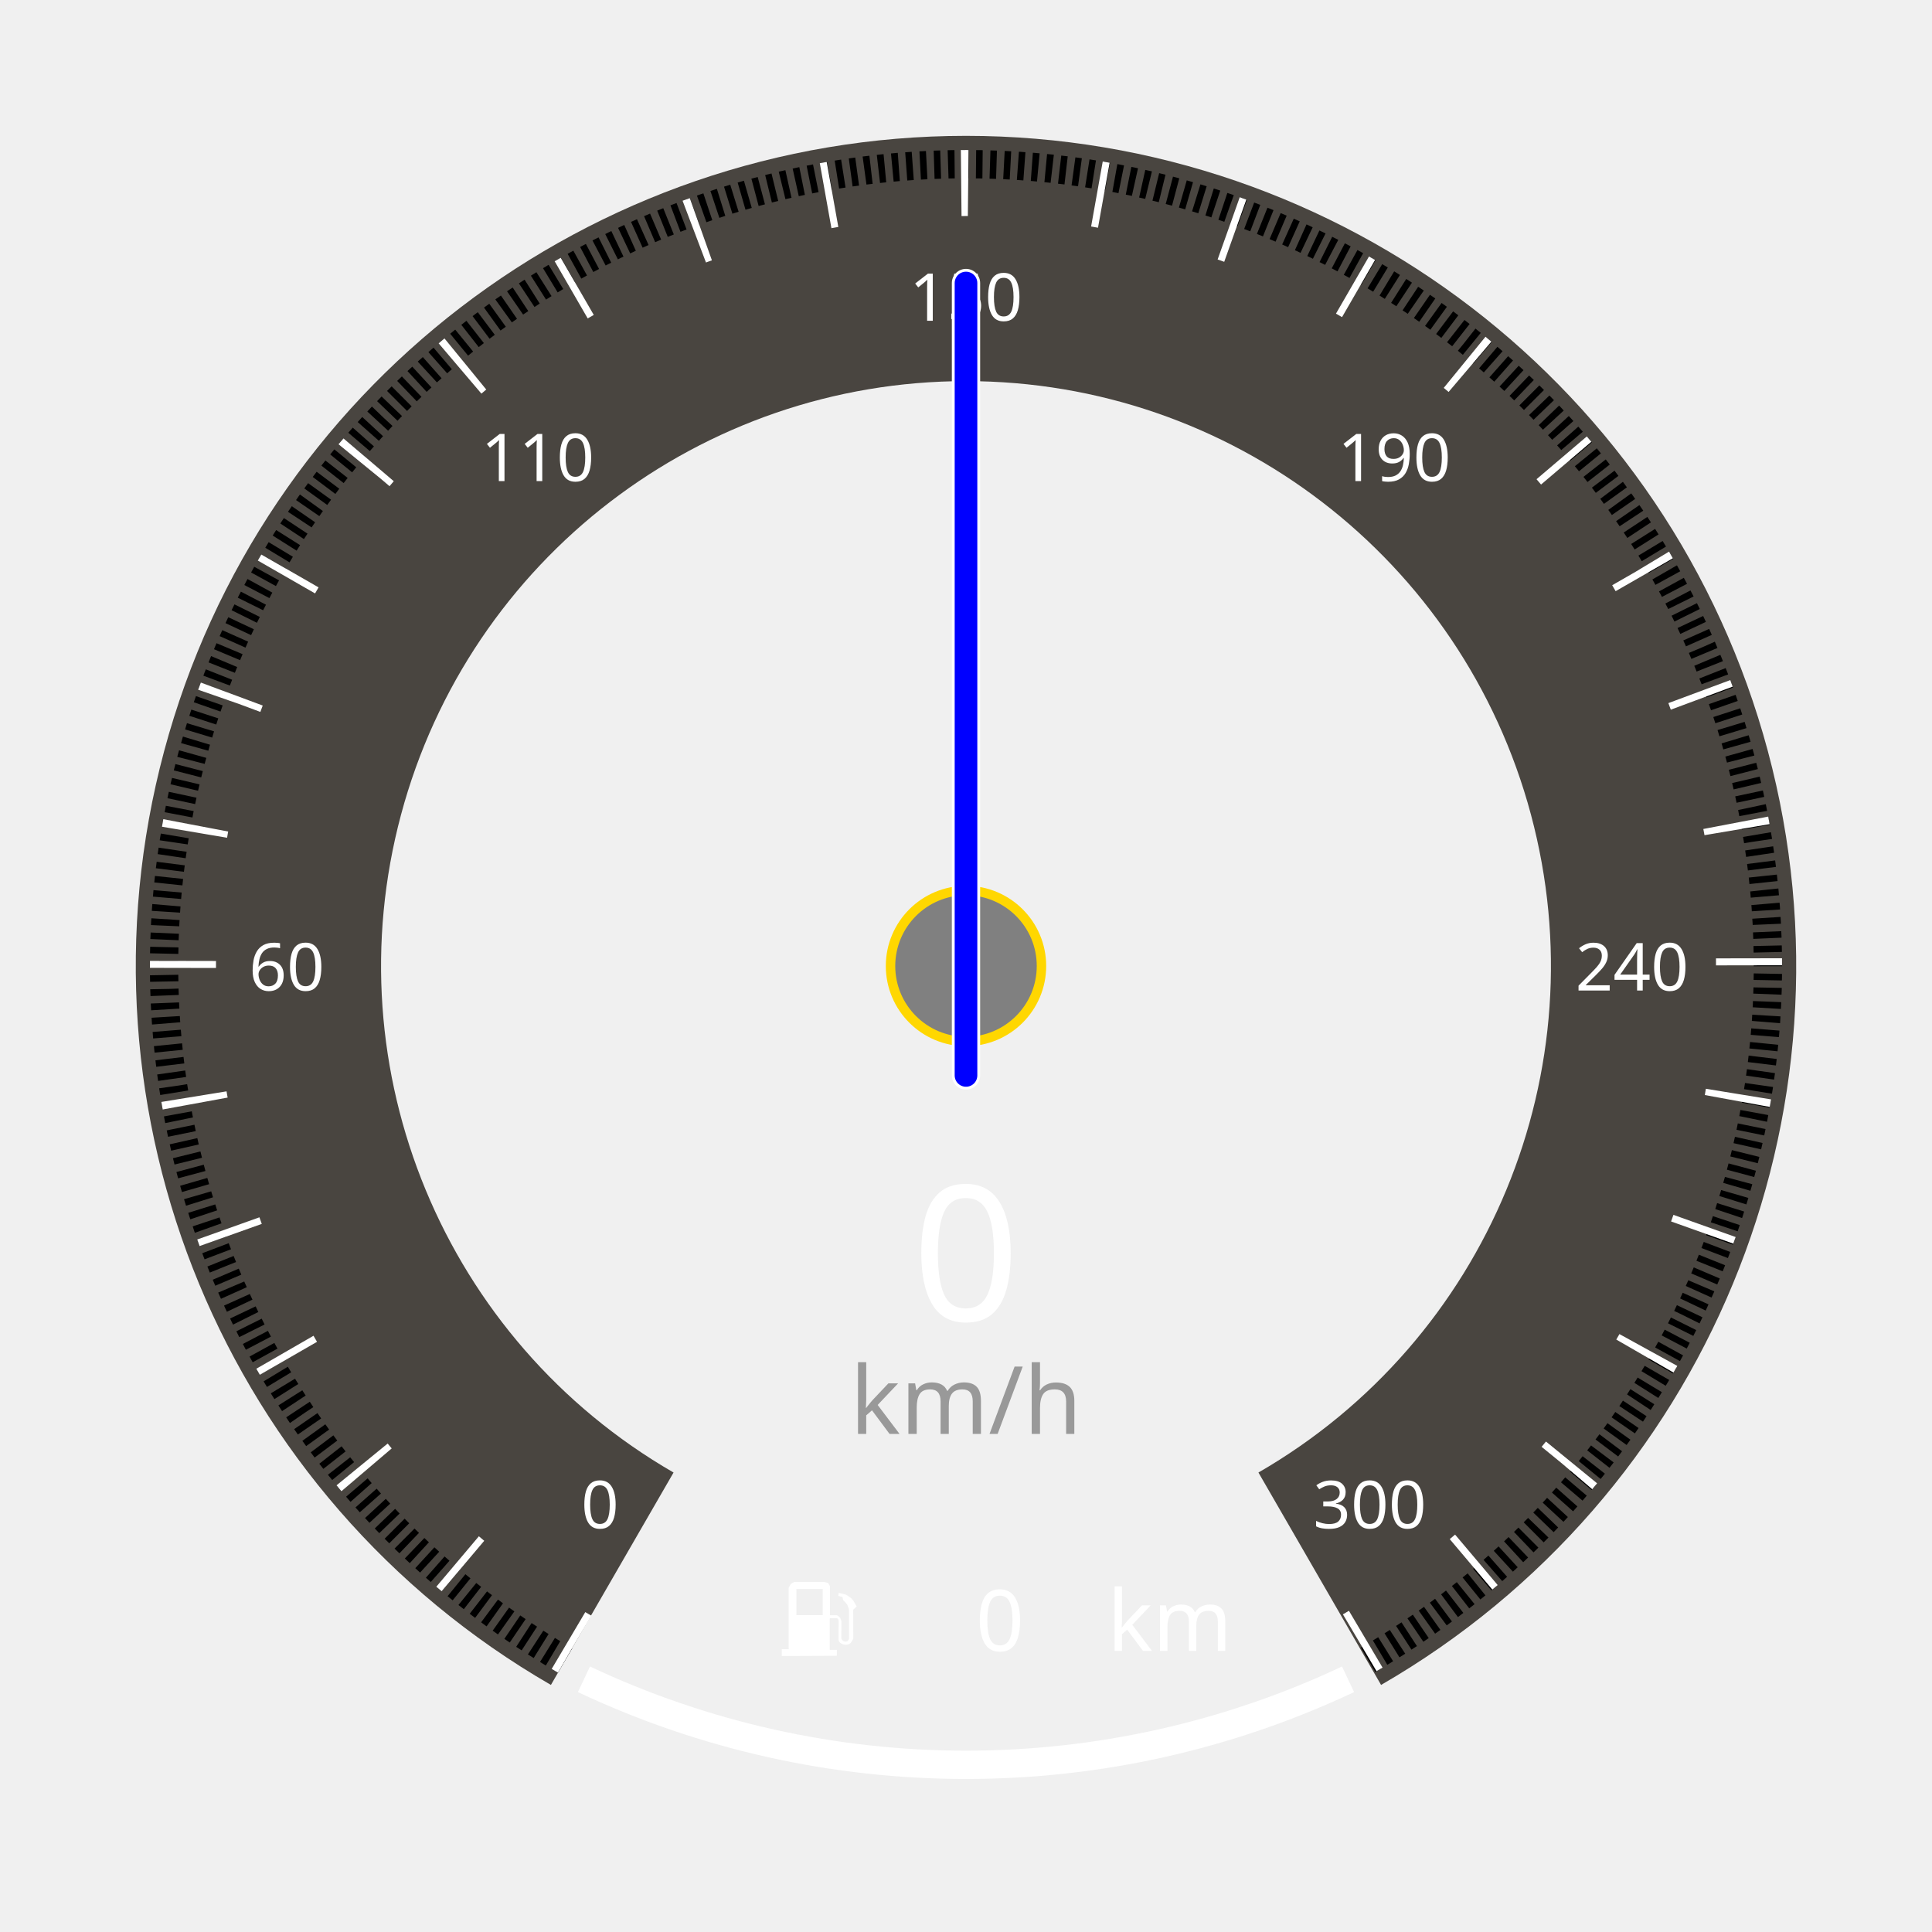
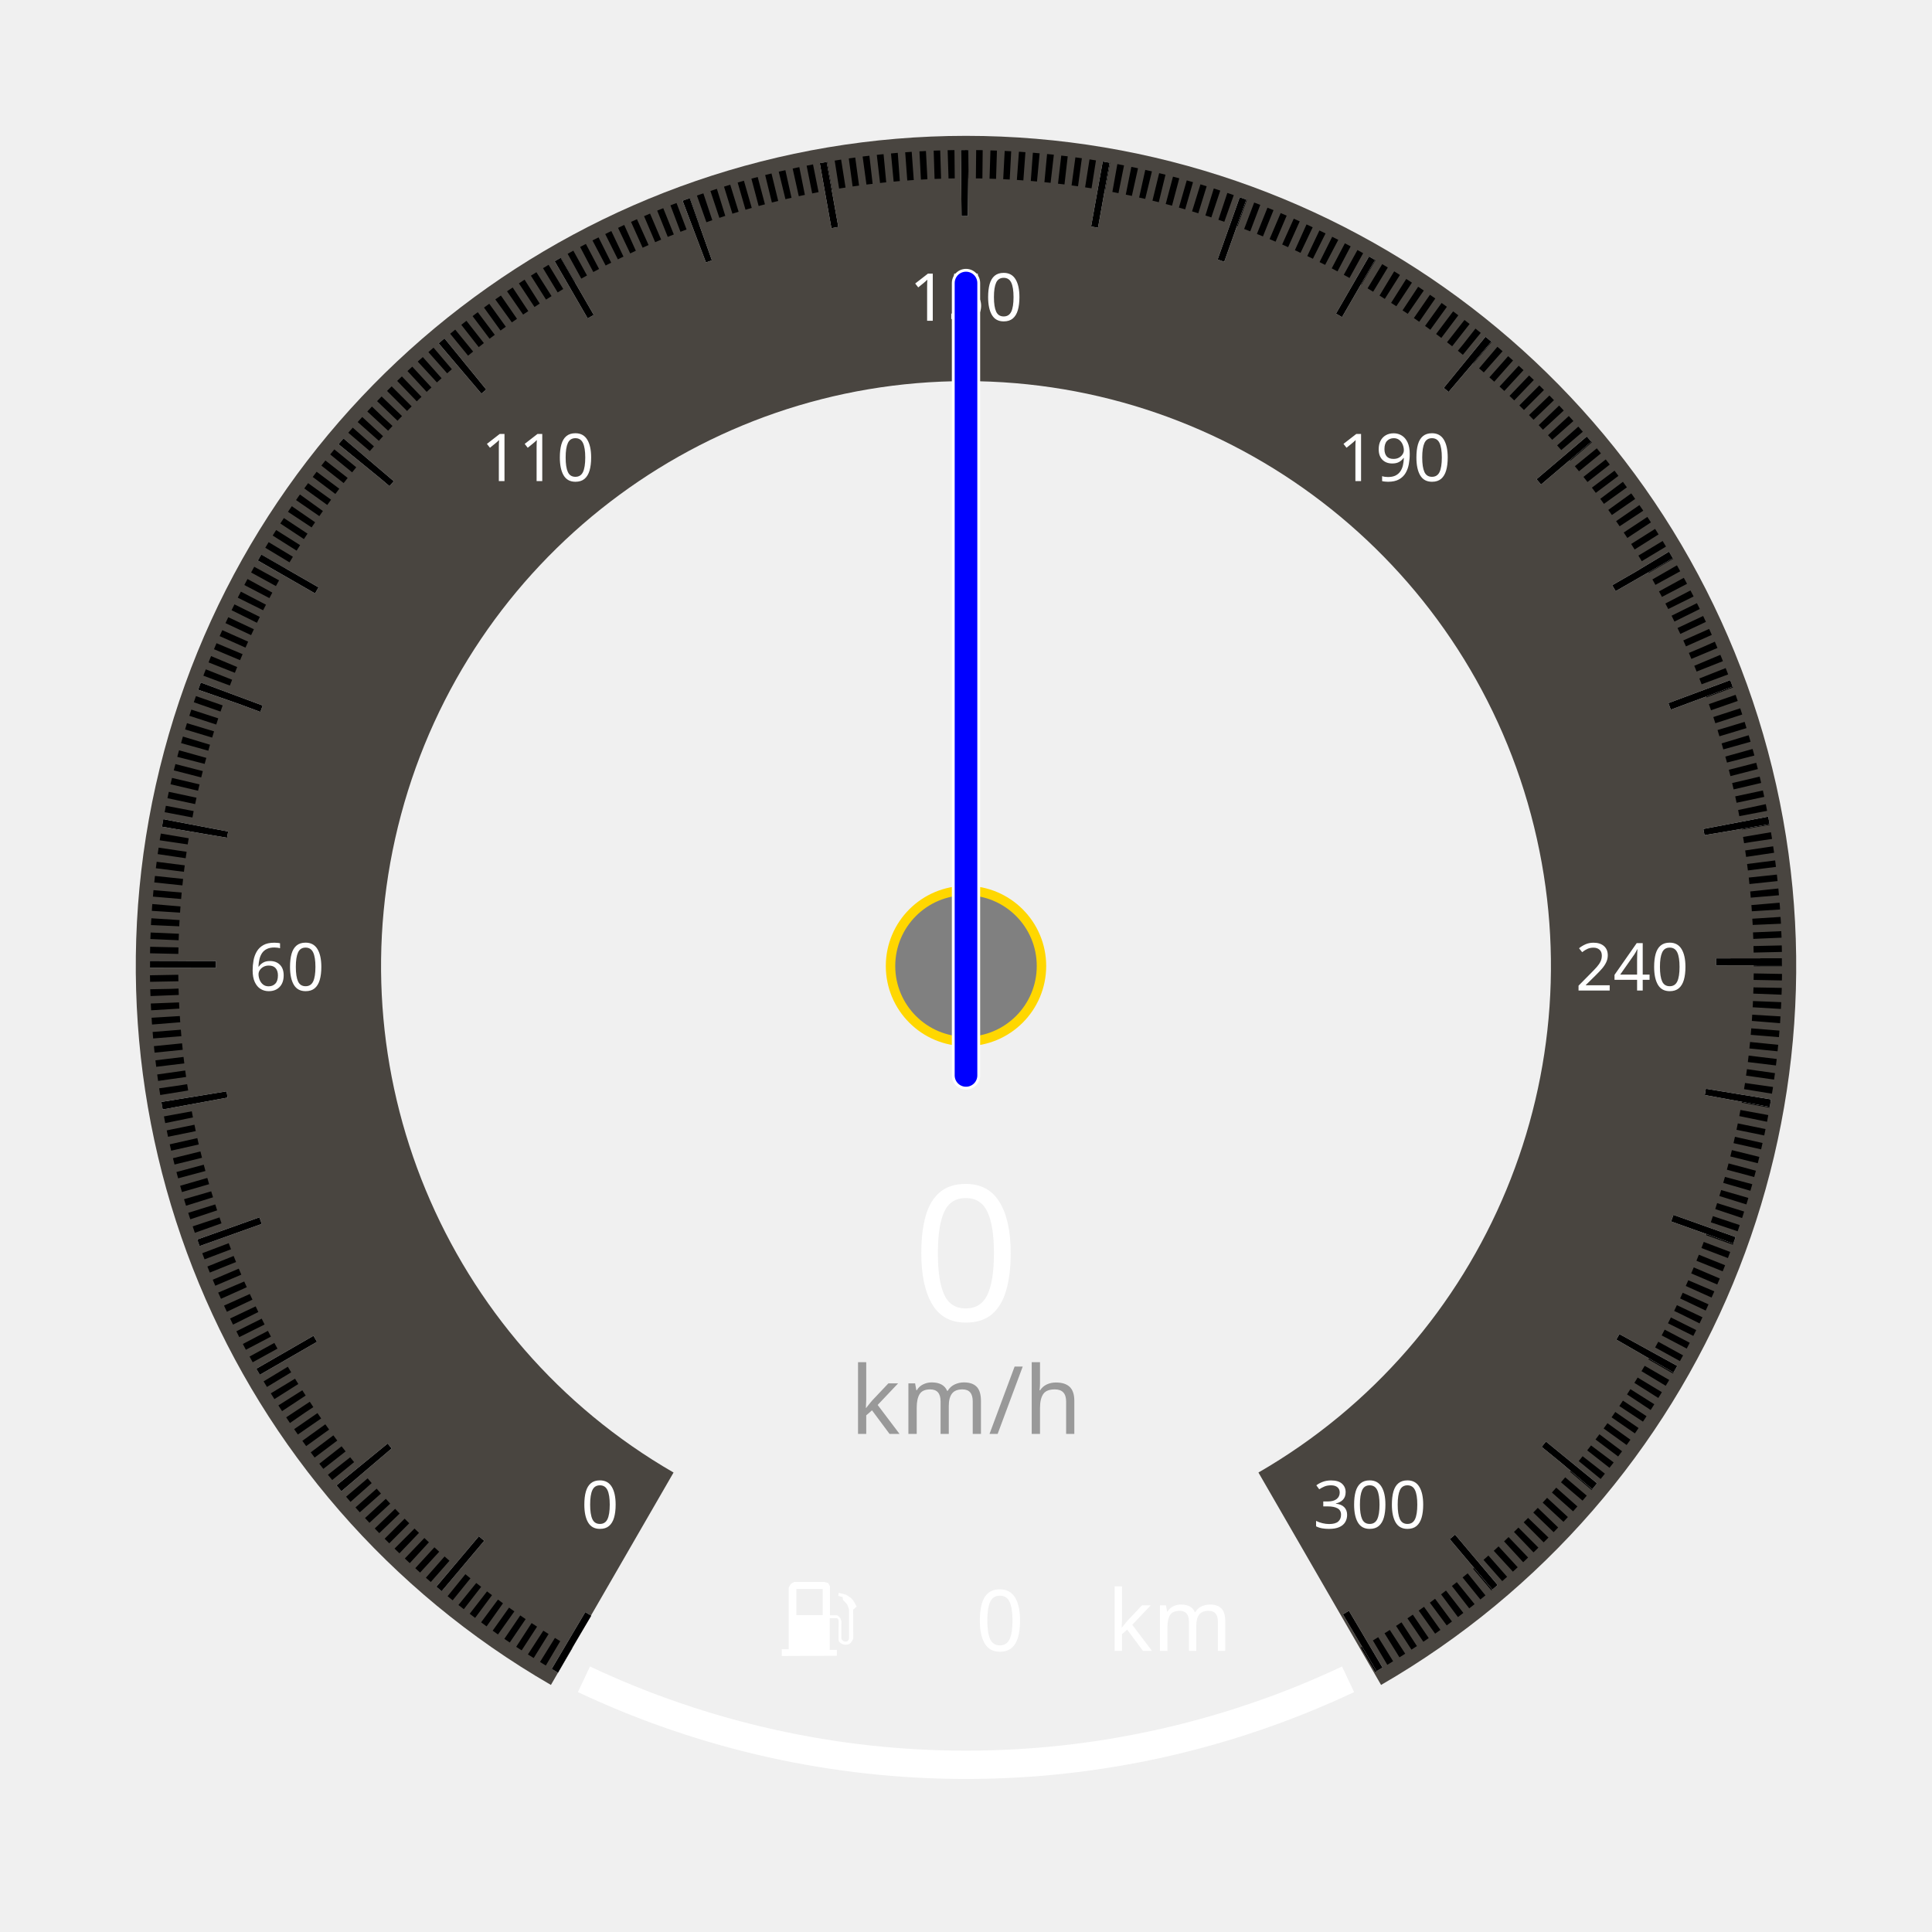
<svg xmlns="http://www.w3.org/2000/svg" viewBox="0 0 1024 1024" width="1024" height="1024" version="1.1" id="svg356">
  <defs id="defs4">
    <filter id="filterGrey" style="color-interpolation-filters:sRGB" x="-20" y="-20" height="40" width="40">
      <feColorMatrix result="result1" values="0.111 0.111 0.111 0 0.111 0.111 0.111 0 0.111 0.111 0.111 0 0 0 0 0 0 0 1 0" />
    </filter>
    <style id="style2">
       .cls-2{font-size:700px;font-family:Kanit-Bold, Kanit;fill:#ceff00;}
       .cls-10,.cls-12,.cls-13,.cls-14,.cls-16,.cls-17,.cls-2,.cls-3,.cls-4,.cls-5,.cls-7,.cls-8{font-weight:700;}
       .cls-3{font-size:142px;letter-spacing:0.1em;}
       .cls-12,.cls-17,.cls-3,.cls-4{fill:#fff;}
       .cls-10,.cls-12,.cls-13,.cls-14,.cls-16,.cls-17,.cls-3,.cls-4,.cls-5,.cls-7,.cls-8{font-family:Kanit-SemiBold, Kanit;}
       .cls-4{font-size:459.74px;letter-spacing:0.1em;}
       .cls-5,.cls-7{font-size:100px;fill:#4d4d4d;}
       .cls-5{letter-spacing:0.09em;}
       .cls-6,.cls-7{letter-spacing:0.1em;}
       .cls-10,.cls-13,.cls-14,.cls-16,.cls-8{font-size:120px;}
       .cls-10,.cls-8{fill:#bdccd4;}
       .cls-9{letter-spacing:-0.02em;}
       .cls-11{letter-spacing:0em;}
       .cls-12{font-size:145px;text-align: end;text-anchor: end;}
       .cls-13{fill:#3fa9f5;}.cls-14{fill:#7ac943;}.cls-15{letter-spacing:-0.045em;}
       .cls-16{fill:#ff1d25;}.cls-17{font-size:200px;}
       .cls-18{fill:none;stroke:#ffffff;stroke-miterlimit:10;stroke-width:20px;}
       @keyframes blinkStopCol{
         0%{stop-color:#f00; stop-opacity:1;}
         100%{stop-color:#fff;stop-opacity:1;}
      }
      .blinkRpmBar{
         animation: 0.4s infinite blinkStopCol steps(2);
      }
      @keyframes blink{
         0%{fill:#f11}
         100%{}
      }
      .blink{
         animation: 0.25s infinite blink steps(2);
      }
      </style>
    <linearGradient class="blinkVelocityBar" id="linearGradientVelo">
      <stop style="stop-color:#00ffff;stop-opacity:1;" offset="0.00" id="velocity_stop_0" />
      <stop style="stop-color:#3c3c3c;stop-opacity:1" offset="1.00" id="velocity_stop_1" />
      <stop style="stop-color:#3c3c3c;stop-opacity:1;" offset="1.00" id="velocity_stop_2" />
    </linearGradient>
    <linearGradient class="blinkFuelBar" id="linearGradientFuel">
      <stop style="stop-color:#0000ff;stop-opacity:1;" offset="0.00" id="fuel_stop_0" />
      <stop style="stop-color:#3c3c3c;stop-opacity:1" offset="1.00" id="fuel_stop_1" />
      <stop style="stop-color:#3c3c3c;stop-opacity:1;" offset="1.00" id="fuel_stop_2" />
    </linearGradient>
    <linearGradient class="blinkBatteryBar" id="linearGradientBatt">
      <stop style="stop-color:#00ff00;stop-opacity:1;" offset="0.00" id="battery_stop_0" />
      <stop style="stop-color:#3c3c3c;stop-opacity:1" offset="1.00" id="battery_stop_1" />
      <stop style="stop-color:#3c3c3c;stop-opacity:1;" offset="1.00" id="battery_stop_2" />
    </linearGradient>
    <linearGradient class="blinkRPMBar" id="linearGradientRPM">
      <stop style="stop-color:#0000ff;stop-opacity:1;" offset="0" id="rpm_stop_0" />
      <stop style="stop-color:#3c3c3c;stop-opacity:1" offset="1.00" id="rpm_stop_1" />
      <stop style="stop-color:#3c3c3c;stop-opacity:1;" offset="1.00" id="rpm_stop_2" />
    </linearGradient>
    <linearGradient class="blinkWaterTemp" id="linearGradientWaterTemp" x1="0" x2="0" y1="1" y2="0">
      <stop style="stop-color:#0000ff;stop-opacity:1;" offset="0.00" id="wt_stop_0" />
      <stop style="stop-color:#3c3c3c;stop-opacity:1" offset="1.00" id="wt_stop_1" />
      <stop style="stop-color:#3c3c3c;stop-opacity:1;" offset="1.00" id="wt_stop_2" />
    </linearGradient>
    <linearGradient class="blinkOilTemp" id="linearGradientOilTemp" x1="0" x2="0" y1="1" y2="0">
      <stop style="stop-color:#ffff00;stop-opacity:1;" offset="0.00" id="ot_stop_0" />
      <stop style="stop-color:#3c3c3c;stop-opacity:1" offset="1.00" id="ot_stop_1" />
      <stop style="stop-color:#3c3c3c;stop-opacity:1;" offset="1.00" id="ot_stop_2" />
    </linearGradient>
    <linearGradient class="blinkAWDFL" id="linearGradientAWDFL" x1="0" x2="0" y1="1" y2="0">
      <stop style="stop-color:#ff0000;stop-opacity:1;" offset="0.00" id="fl_stop_0" />
      <stop style="stop-color:#3c3c3c;stop-opacity:1" offset="1.00" id="fl_stop_1" />
      <stop style="stop-color:#3c3c3c;stop-opacity:1;" offset="1.00" id="fl_stop_2" />
    </linearGradient>
    <linearGradient class="blinkAWDFR" id="linearGradientAWDFR" x1="0" x2="0" y1="1" y2="0">
      <stop style="stop-color:#ff0000;stop-opacity:1;" offset="0.00" id="fr_stop_0" />
      <stop style="stop-color:#3c3c3c;stop-opacity:1" offset="1.00" id="fr_stop_1" />
      <stop style="stop-color:#3c3c3c;stop-opacity:1;" offset="1.00" id="fr_stop_2" />
    </linearGradient>
    <linearGradient class="blinkAWDRL" id="linearGradientAWDRL" x1="0" x2="0" y1="1" y2="0">
      <stop style="stop-color:#ff0000;stop-opacity:1;" offset="0.00" id="rl_stop_0" />
      <stop style="stop-color:#3c3c3c;stop-opacity:1" offset="1.00" id="rl_stop_1" />
      <stop style="stop-color:#3c3c3c;stop-opacity:1;" offset="1.00" id="rl_stop_2" />
    </linearGradient>
    <linearGradient class="blinkAWDRR" id="linearGradientAWDRR" x1="0" x2="0" y1="1" y2="0">
      <stop style="stop-color:#ff0000;stop-opacity:1;" offset="0.00" id="rr_stop_0" />
      <stop style="stop-color:#3c3c3c;stop-opacity:1" offset="1.00" id="rr_stop_1" />
      <stop style="stop-color:#3c3c3c;stop-opacity:1;" offset="1.00" id="rr_stop_2" />
    </linearGradient>
  </defs>
  <g id="Velocity" data-name="Info 3" style="display:inline">
    <path id="velocity" class="velocity" d="M 324.5 836.76 A 375 375 0 1 1 699.5 836.76 " stroke="#494540" stroke-width="130" fill="transparent" />
    <path id="fuel" class="fuel" d="M 309.5 890.061 A 475 475 0 0 0 714.5 890.061 " stroke="#ffffff" stroke-width="15" fill="transparent" />
    <path id="velocity_1" class="velocity_1" d="M 299.5 880.061 A 425 425 0 1 1 724.5 880.061 " stroke-dasharray="3.454 3.95" stroke="#000000" stroke-width="15" fill="transparent" />
    <path id="velocity_2" class="velocity_2" d="M 304.5 871.4 A 415 415 0 1 1 719.5 871.4 " stroke="#ffffff" stroke-width="35" stroke-dasharray="3.709 68.555" fill="transparent" />
+     <path id="reColor" class="reColor" d="M 304.5 871.4 A 415 415 0 1 1 719.5 871.4 " stroke="#000000" stroke-width="35" stroke-dasharray="3.709 68.555" fill="transparent" />
    <text class="v_txt" id="vt0" style="font-weight:350;font-size:35;font-family:Kanit-SemiBold, Kanit;display:inline;fill:#ffffff" text-anchor="middle" x="318" y="810">0</text>
    <text class="v_txt" id="vt300" style="font-weight:350;font-size:35;font-family:Kanit-SemiBold, Kanit;display:inline;fill:#ffffff" text-anchor="middle" x="726" y="810">300</text>
    <text class="v_txt" id="vt60" style="font-weight:350;font-size:35;font-family:Kanit-SemiBold, Kanit;display:inline;fill:#ffffff" text-anchor="middle" x="152" y="525">60</text>
    <text class="v_txt" id="vt240" style="font-weight:350;font-size:35;font-family:Kanit-SemiBold, Kanit;display:inline;fill:#ffffff" text-anchor="middle" x="865" y="525">240</text>
    <text class="v_txt" id="vt110" style="font-weight:350;font-size:35;font-family:Kanit-SemiBold, Kanit;display:inline;fill:#ffffff" text-anchor="middle" x="285" y="255">110</text>
    <text class="v_txt" id="vt240" style="font-weight:350;font-size:35;font-family:Kanit-SemiBold, Kanit;display:inline;fill:#ffffff" text-anchor="middle" x="739" y="255">190</text>
    <text class="v_txt" id="vt150" style="font-weight:350;font-size:35;font-family:Kanit-SemiBold, Kanit;display:inline;fill:#ffffff" text-anchor="middle" x="512" y="170">150</text>
    <text class="cls-8" id="velocity_txt" style="font-weight:400;font-size:100;font-family:Kanit-SemiBold, Kanit;display:inline;fill:#ffffff" text-anchor="middle" x="512" y="700">0</text>
    <text class="cls-8" id="velocity_unit_txt" style="font-weight:400;font-size:50;font-family:Kanit-SemiBold, Kanit;display:inline;fill:#999999" text-anchor="middle" x="512" y="760">km/h</text>
    <circle cx="512" cy="512" r="40" fill="grey" stroke="gold" stroke-width="5" />
    <line id="pointer_0" x1="512" x2="512" y1="570" y2="150" stroke="white" stroke-width="15" stroke-linecap="round" transform="rotate(-0 512 512)" />
    <line id="pointer_1" x1="512" x2="512" y1="570" y2="150" stroke="blue" stroke-width="12" stroke-linecap="round" transform="rotate(-0 512 512)" />
    <path style="display:inline;opacity:1;fill-opacity:1;stroke:none;stroke-width:1px;stroke-linecap:butt;stroke-linejoin:miter;stroke-opacity:1" fill="#ffffff" d="m 410.469,29.229 -0.875,0.506 -0.582,1.01 V 47.062 h -1.84 v 1.797 l 14.609,-0.062 v -1.562 h -1.891 v -8.375 l 1.938,-0.031 c 0.201,0.164 0.404,0.326 0.422,0.734 l -0.023,5.016 c 0.04,0.6 0.617,0.963 1.117,1.156 0.565,0.218 1.284,0.179 1.812,-0.117 0.489,-0.274 0.969,-1.375 0.969,-1.375 l -0.021,-7.662 0.912,-0.83 c 0,0 -0.699,-1.428 -1.234,-2 -0.454,-0.485 -1.625,-1.156 -1.625,-1.156 L 422.25,32.125 l -0.094,0.797 1.125,0.328 0.141,0.781 c 0,0 0.761,0.694 1.031,1.125 0.258,0.41 0.539,1.35 0.539,1.35 L 425,44.266 c 0,0 -0.195,0.548 -0.43,0.672 -0.302,0.159 -0.72,0.125 -1.023,-0.031 -0.291,-0.15 -0.541,-0.416 -0.594,-0.781 l 0.031,-4.453 c 0,0 -0.164,-0.677 -0.361,-0.953 -0.2,-0.28 -0.795,-0.656 -0.795,-0.656 h -1.891 v -7.734 l -0.477,-0.826 -1.02,-0.273 z m 0.582,1.867 h 6.982 v 6.939 h -6.982 z" id="fuel_logo" transform="translate(-400,780)scale(2)" />
    <text class="fuel_txt" id="fuel_txt" style="font-weight:350;font-size:45;font-family:Kanit-SemiBold, Kanit;display:inline;fill:#ffffff" text-anchor="middle" x="530" y="875">0</text>
    <text class="fuel_txt_unit" id="fuel_txt_unit" style="font-weight:350;font-size:45;font-family:Kanit-SemiBold, Kanit;display:inline;fill:#ffffff" text-anchor="middle" x="620" y="875">km</text>
  </g>
  <g>
      
  </g>
</svg>
